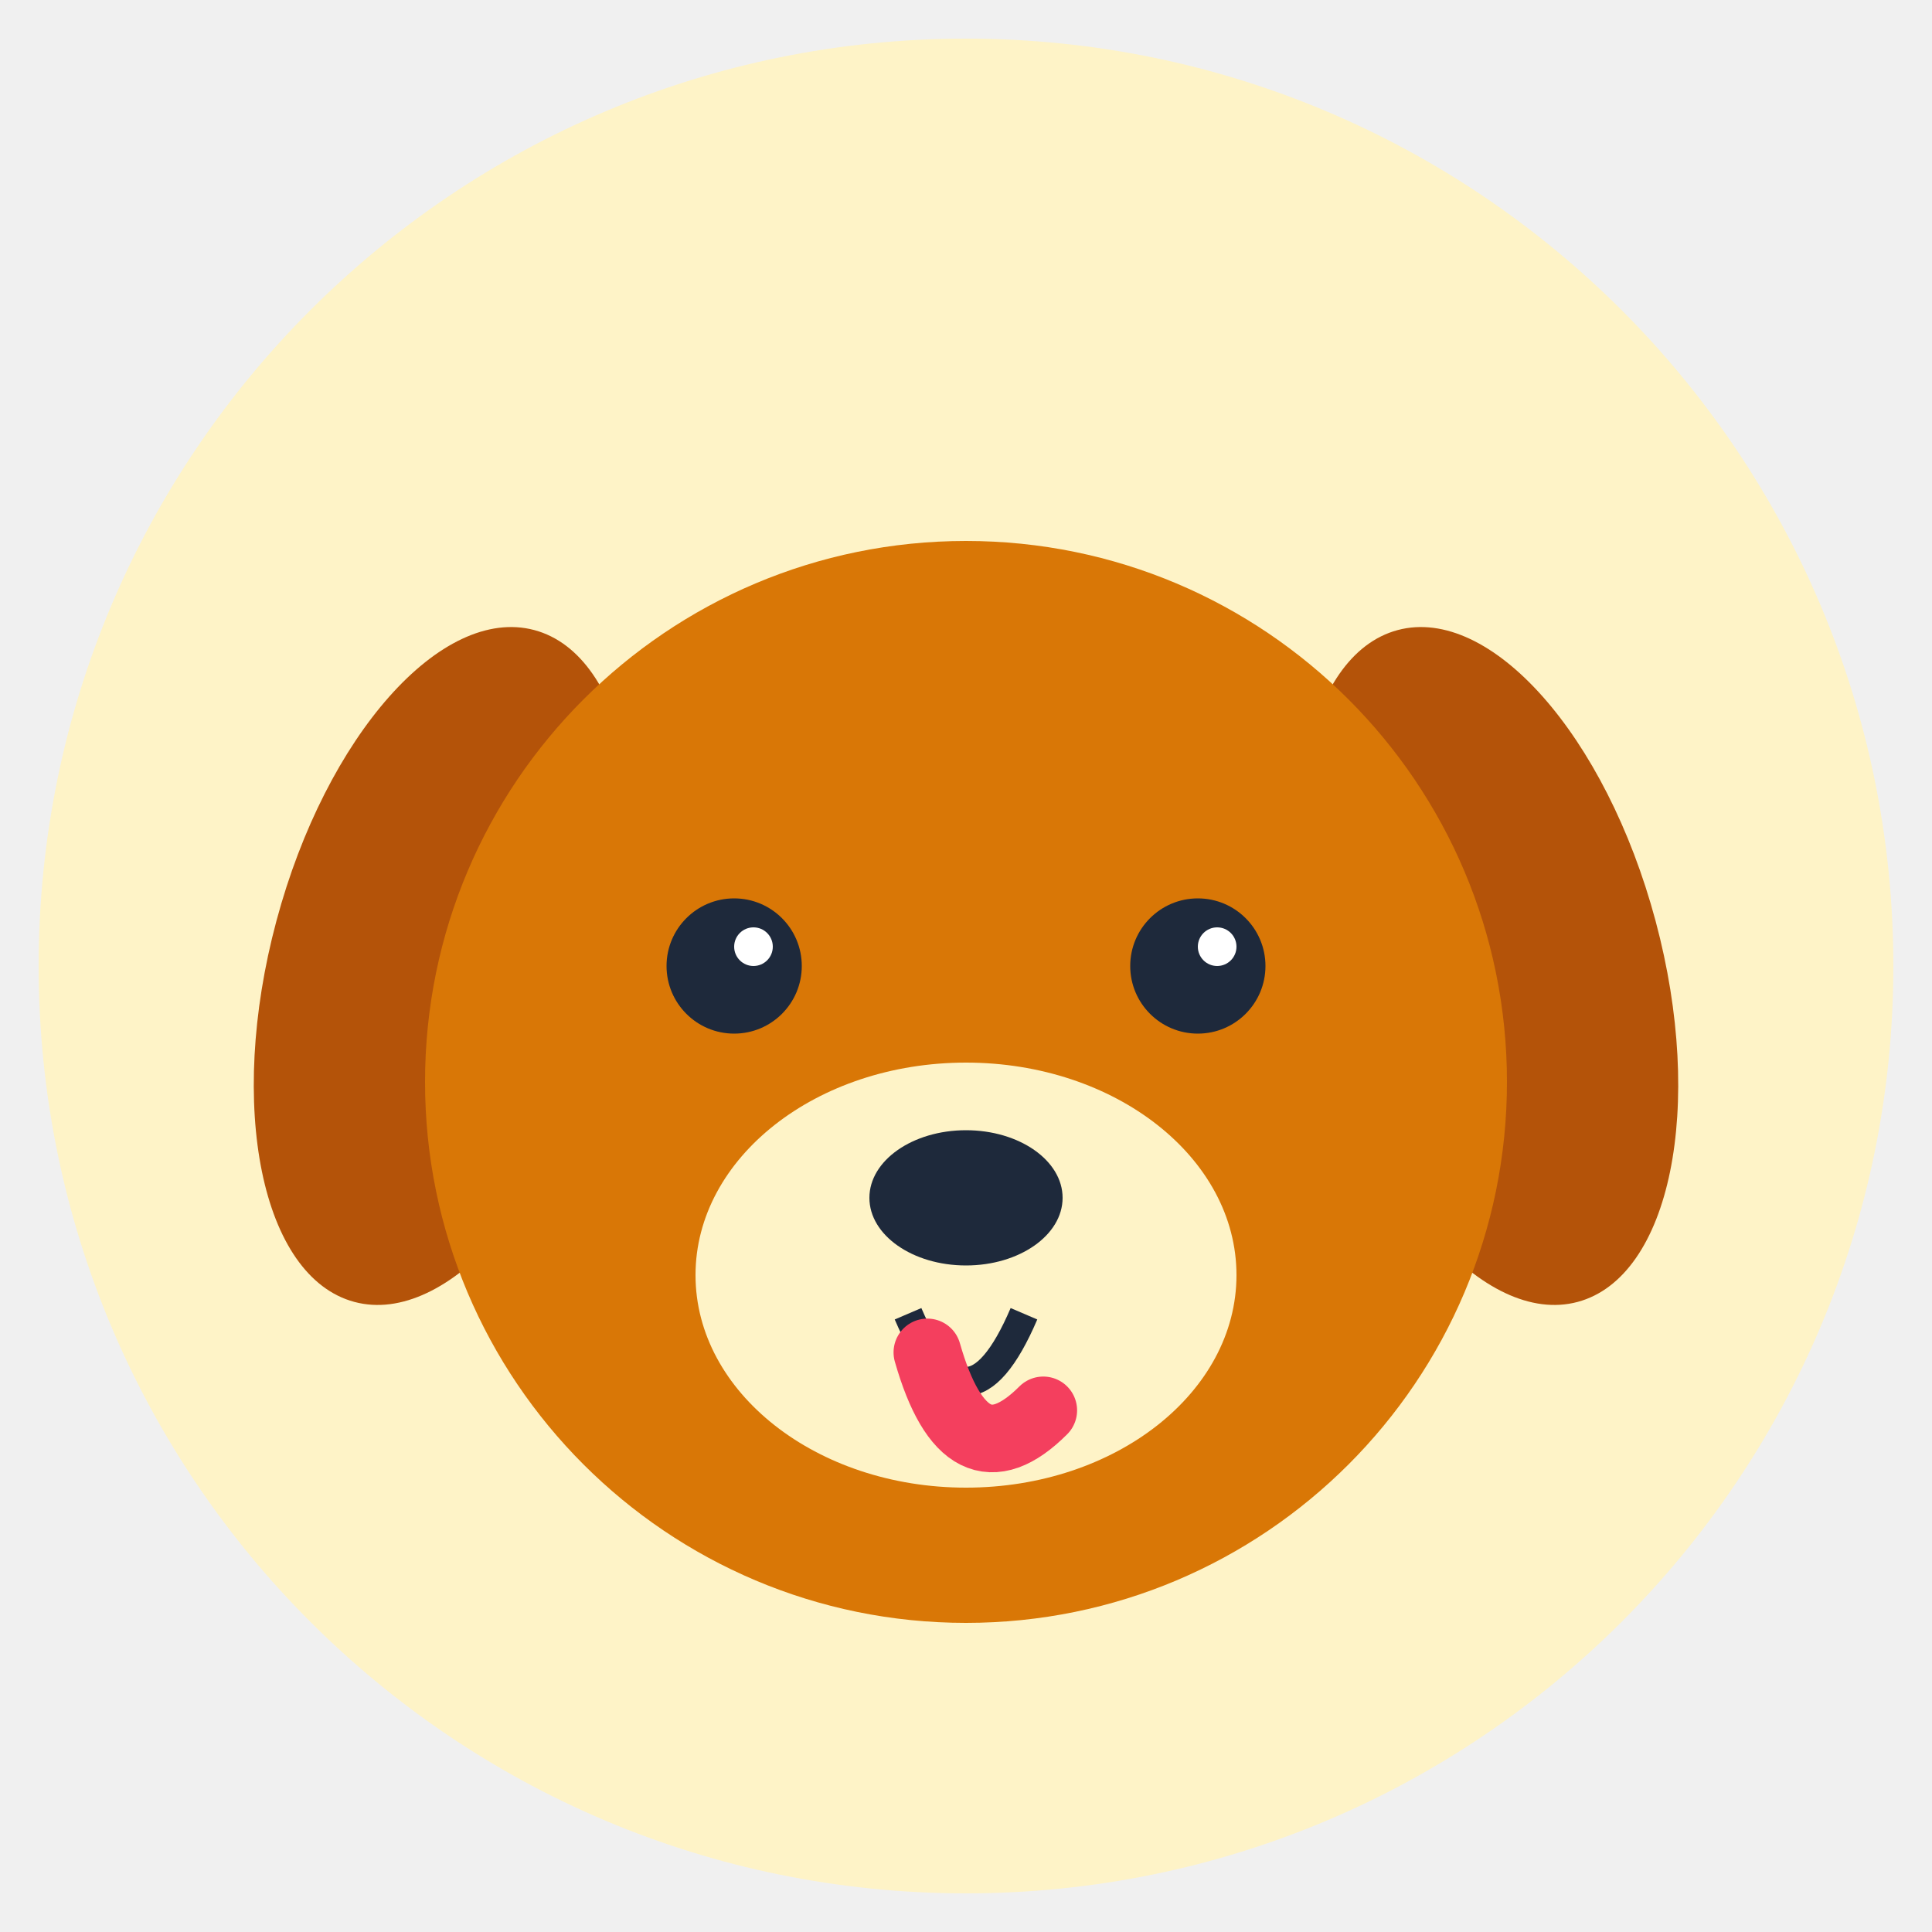
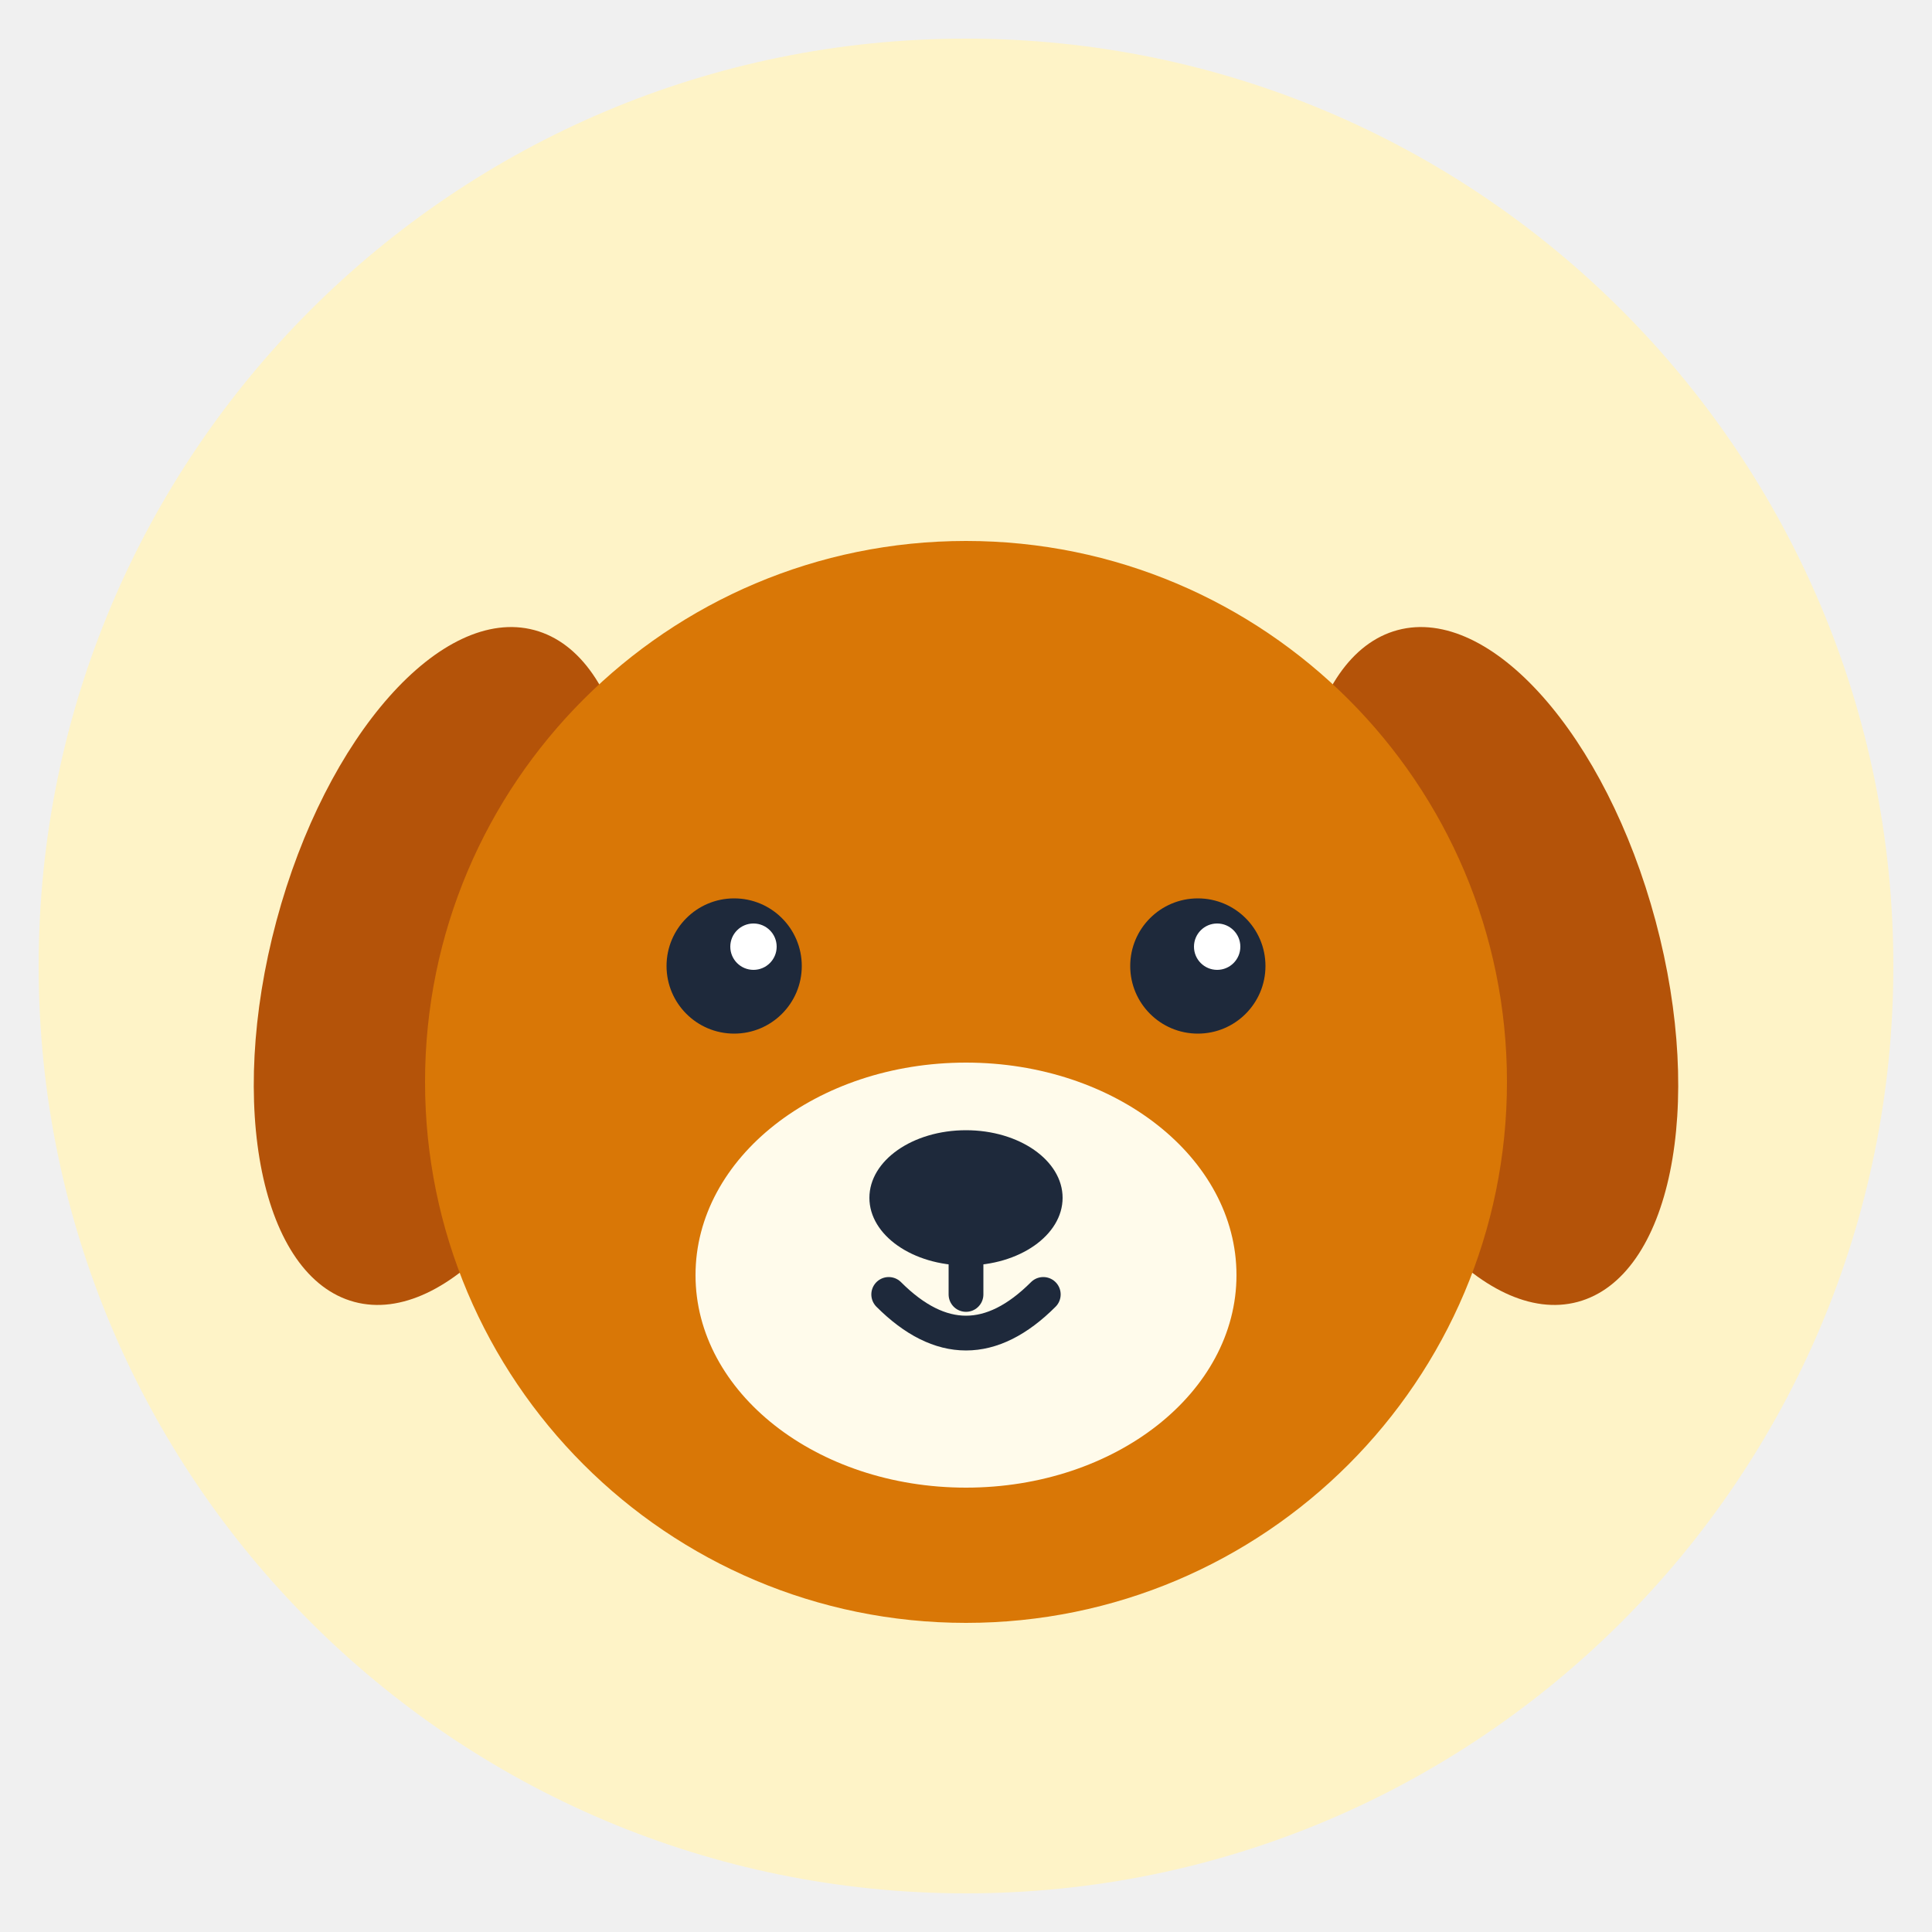
<svg xmlns="http://www.w3.org/2000/svg" viewBox="0 0 100 100">
  <circle cx="50" cy="50" r="48" fill="#FEF3C7" />
  <ellipse cx="23" cy="50" rx="9" ry="18" fill="#B45309" transform="rotate(15 23 50)" />
  <ellipse cx="77" cy="50" rx="9" ry="18" fill="#B45309" transform="rotate(-15 77 50)" />
  <circle cx="50" cy="56" r="28" fill="#D97706" />
-   <ellipse cx="50" cy="66" rx="14" ry="11" fill="#FEF3C7" />
+   <ellipse cx="50" cy="66" rx="14" ry="11" fill="#FFFBEB" />
  <ellipse cx="50" cy="62" rx="5" ry="3.5" fill="#1E293B" />
  <circle cx="38" cy="50" r="3.5" fill="#1E293B" />
-   <circle cx="39" cy="49" r="1" fill="#FFFFFF" />
+   <circle cx="39" cy="49" r="1.2" fill="#FFFFFF" />
  <circle cx="62" cy="50" r="3.5" fill="#1E293B" />
-   <circle cx="63" cy="49" r="1" fill="#FFFFFF" />
-   <path d="M47,68 Q50,75 53,68" stroke="#1E293B" stroke-width="1.5" fill="none" />
-   <path d="M48,70 Q50,77 54,73" stroke="#F43F5E" stroke-width="3.5" stroke-linecap="round" fill="none" />
+   <circle cx="63" cy="49" r="1.2" fill="#FFFFFF" />
+   <path d="M50,64 L50,67 M46,67 Q50,71 54,67" stroke="#1E293B" stroke-width="1.8" fill="none" stroke-linecap="round" />
</svg>
